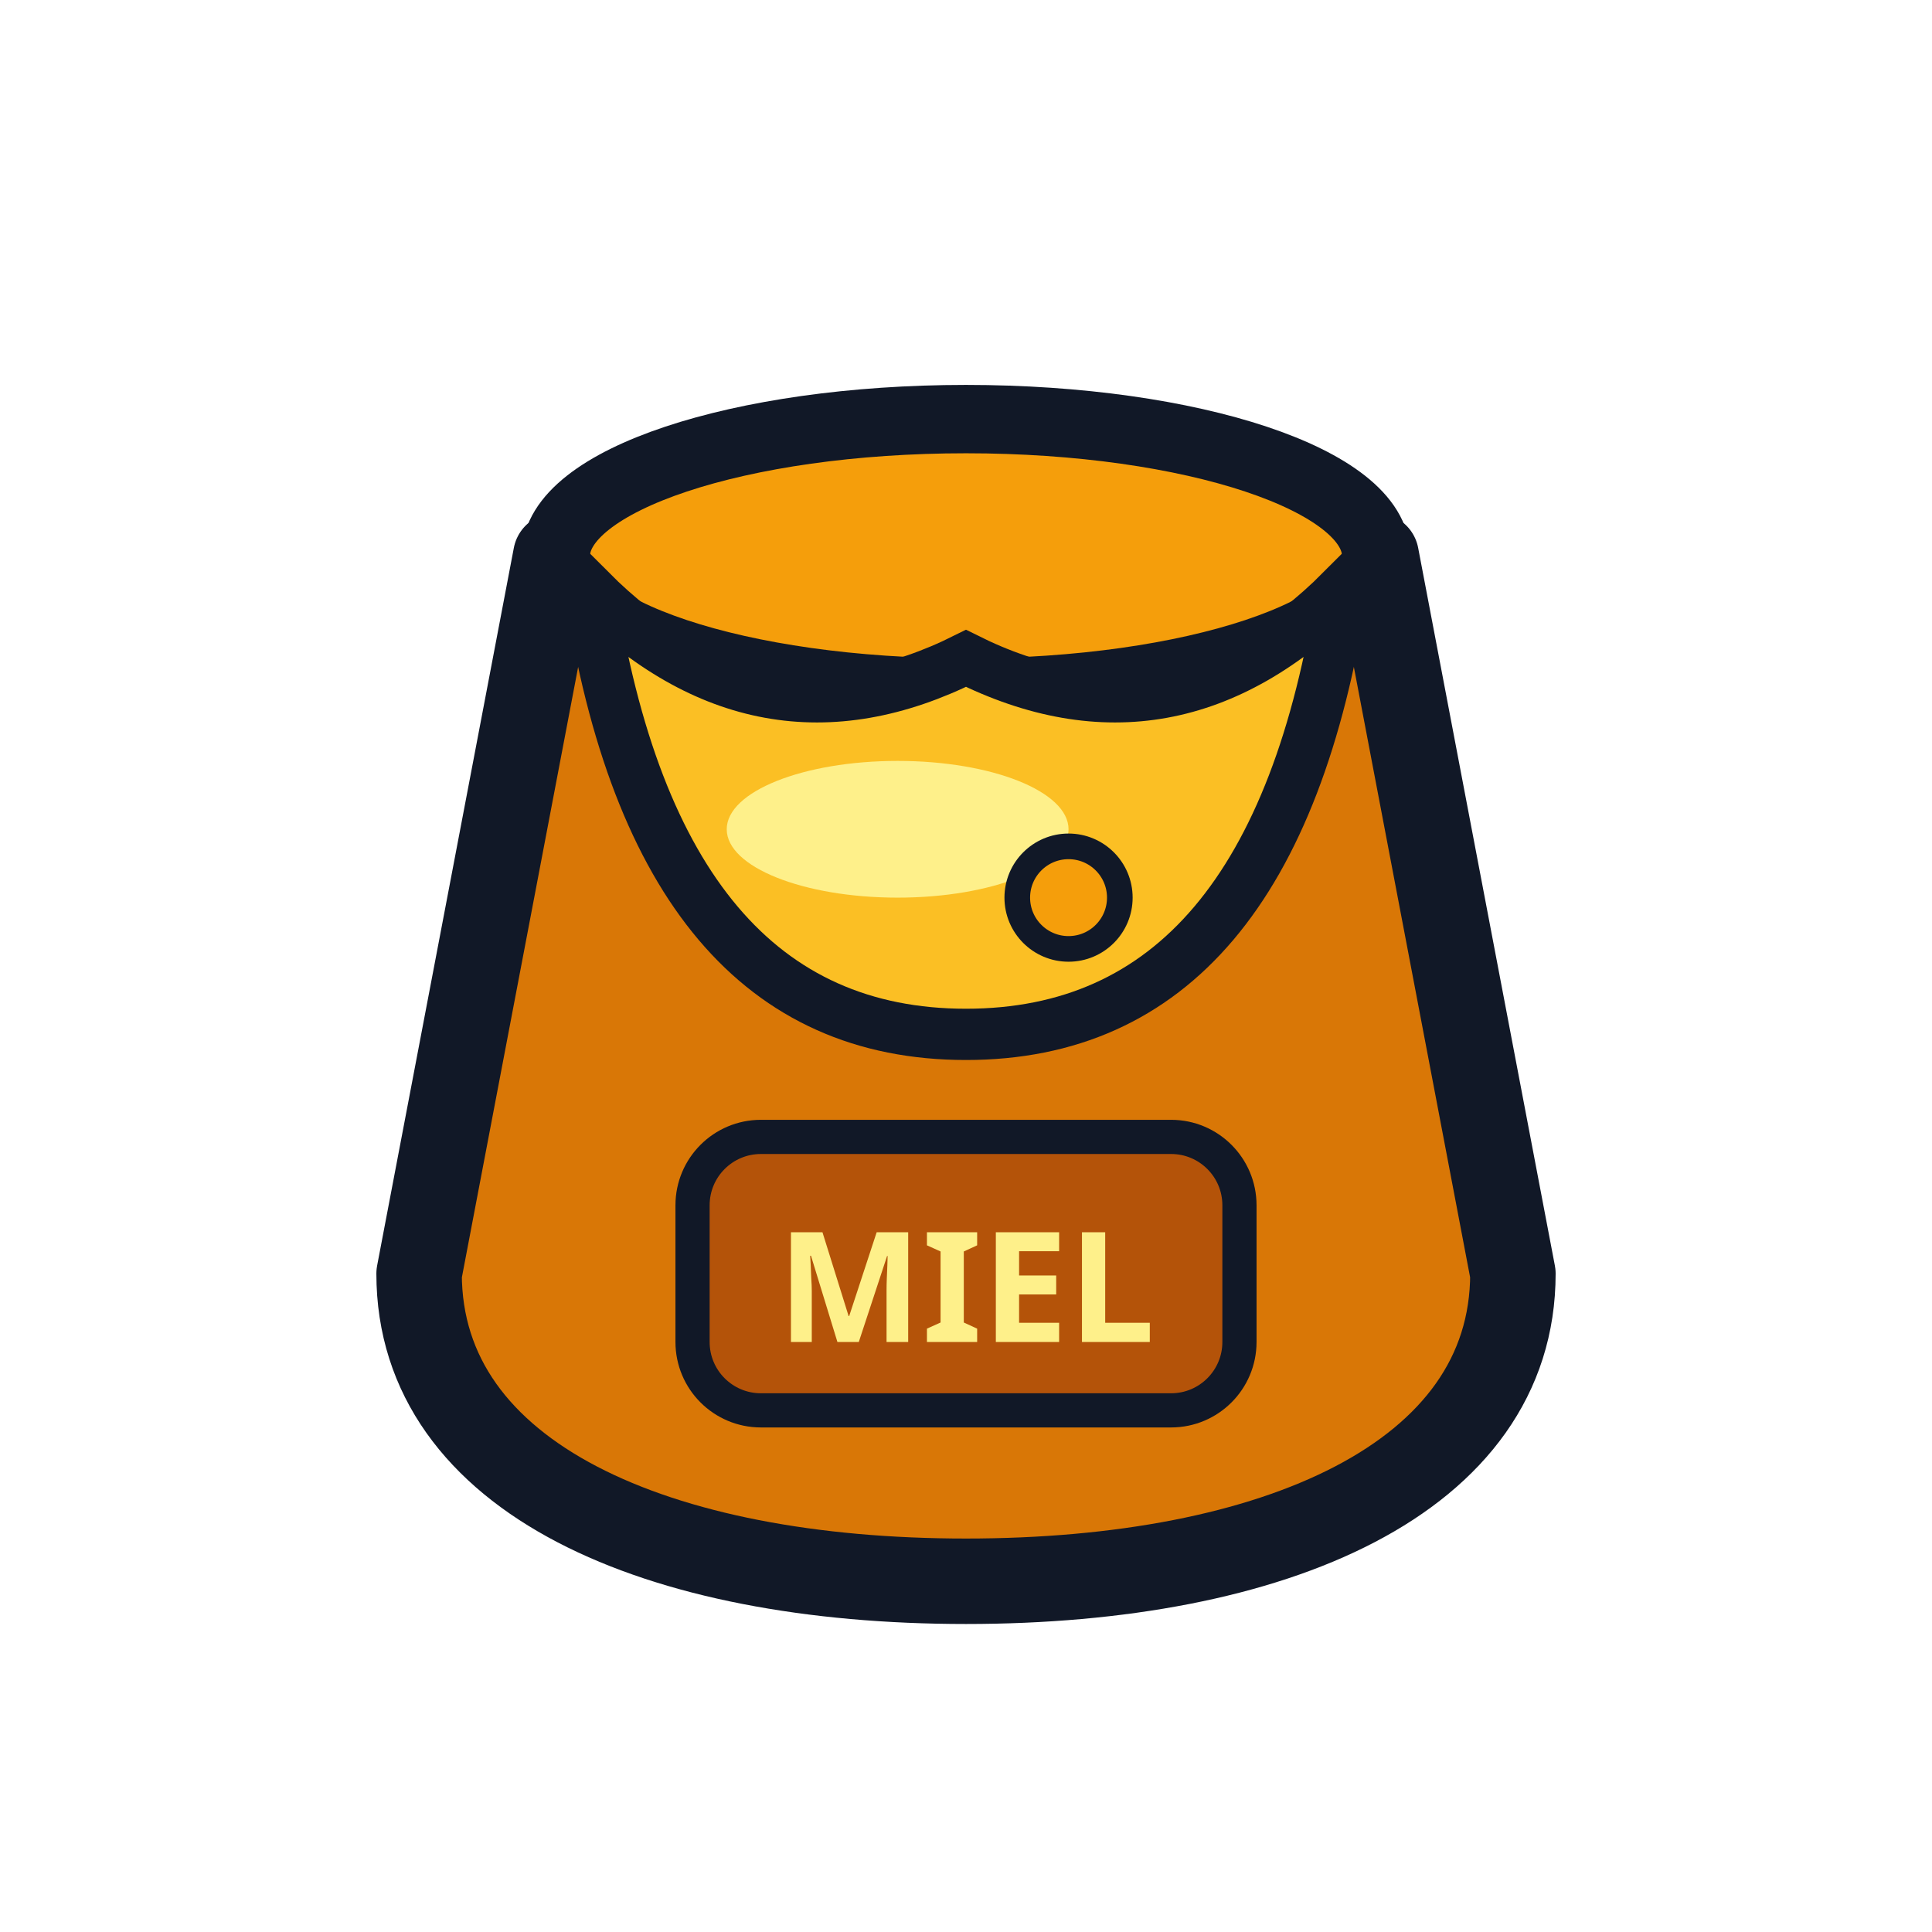
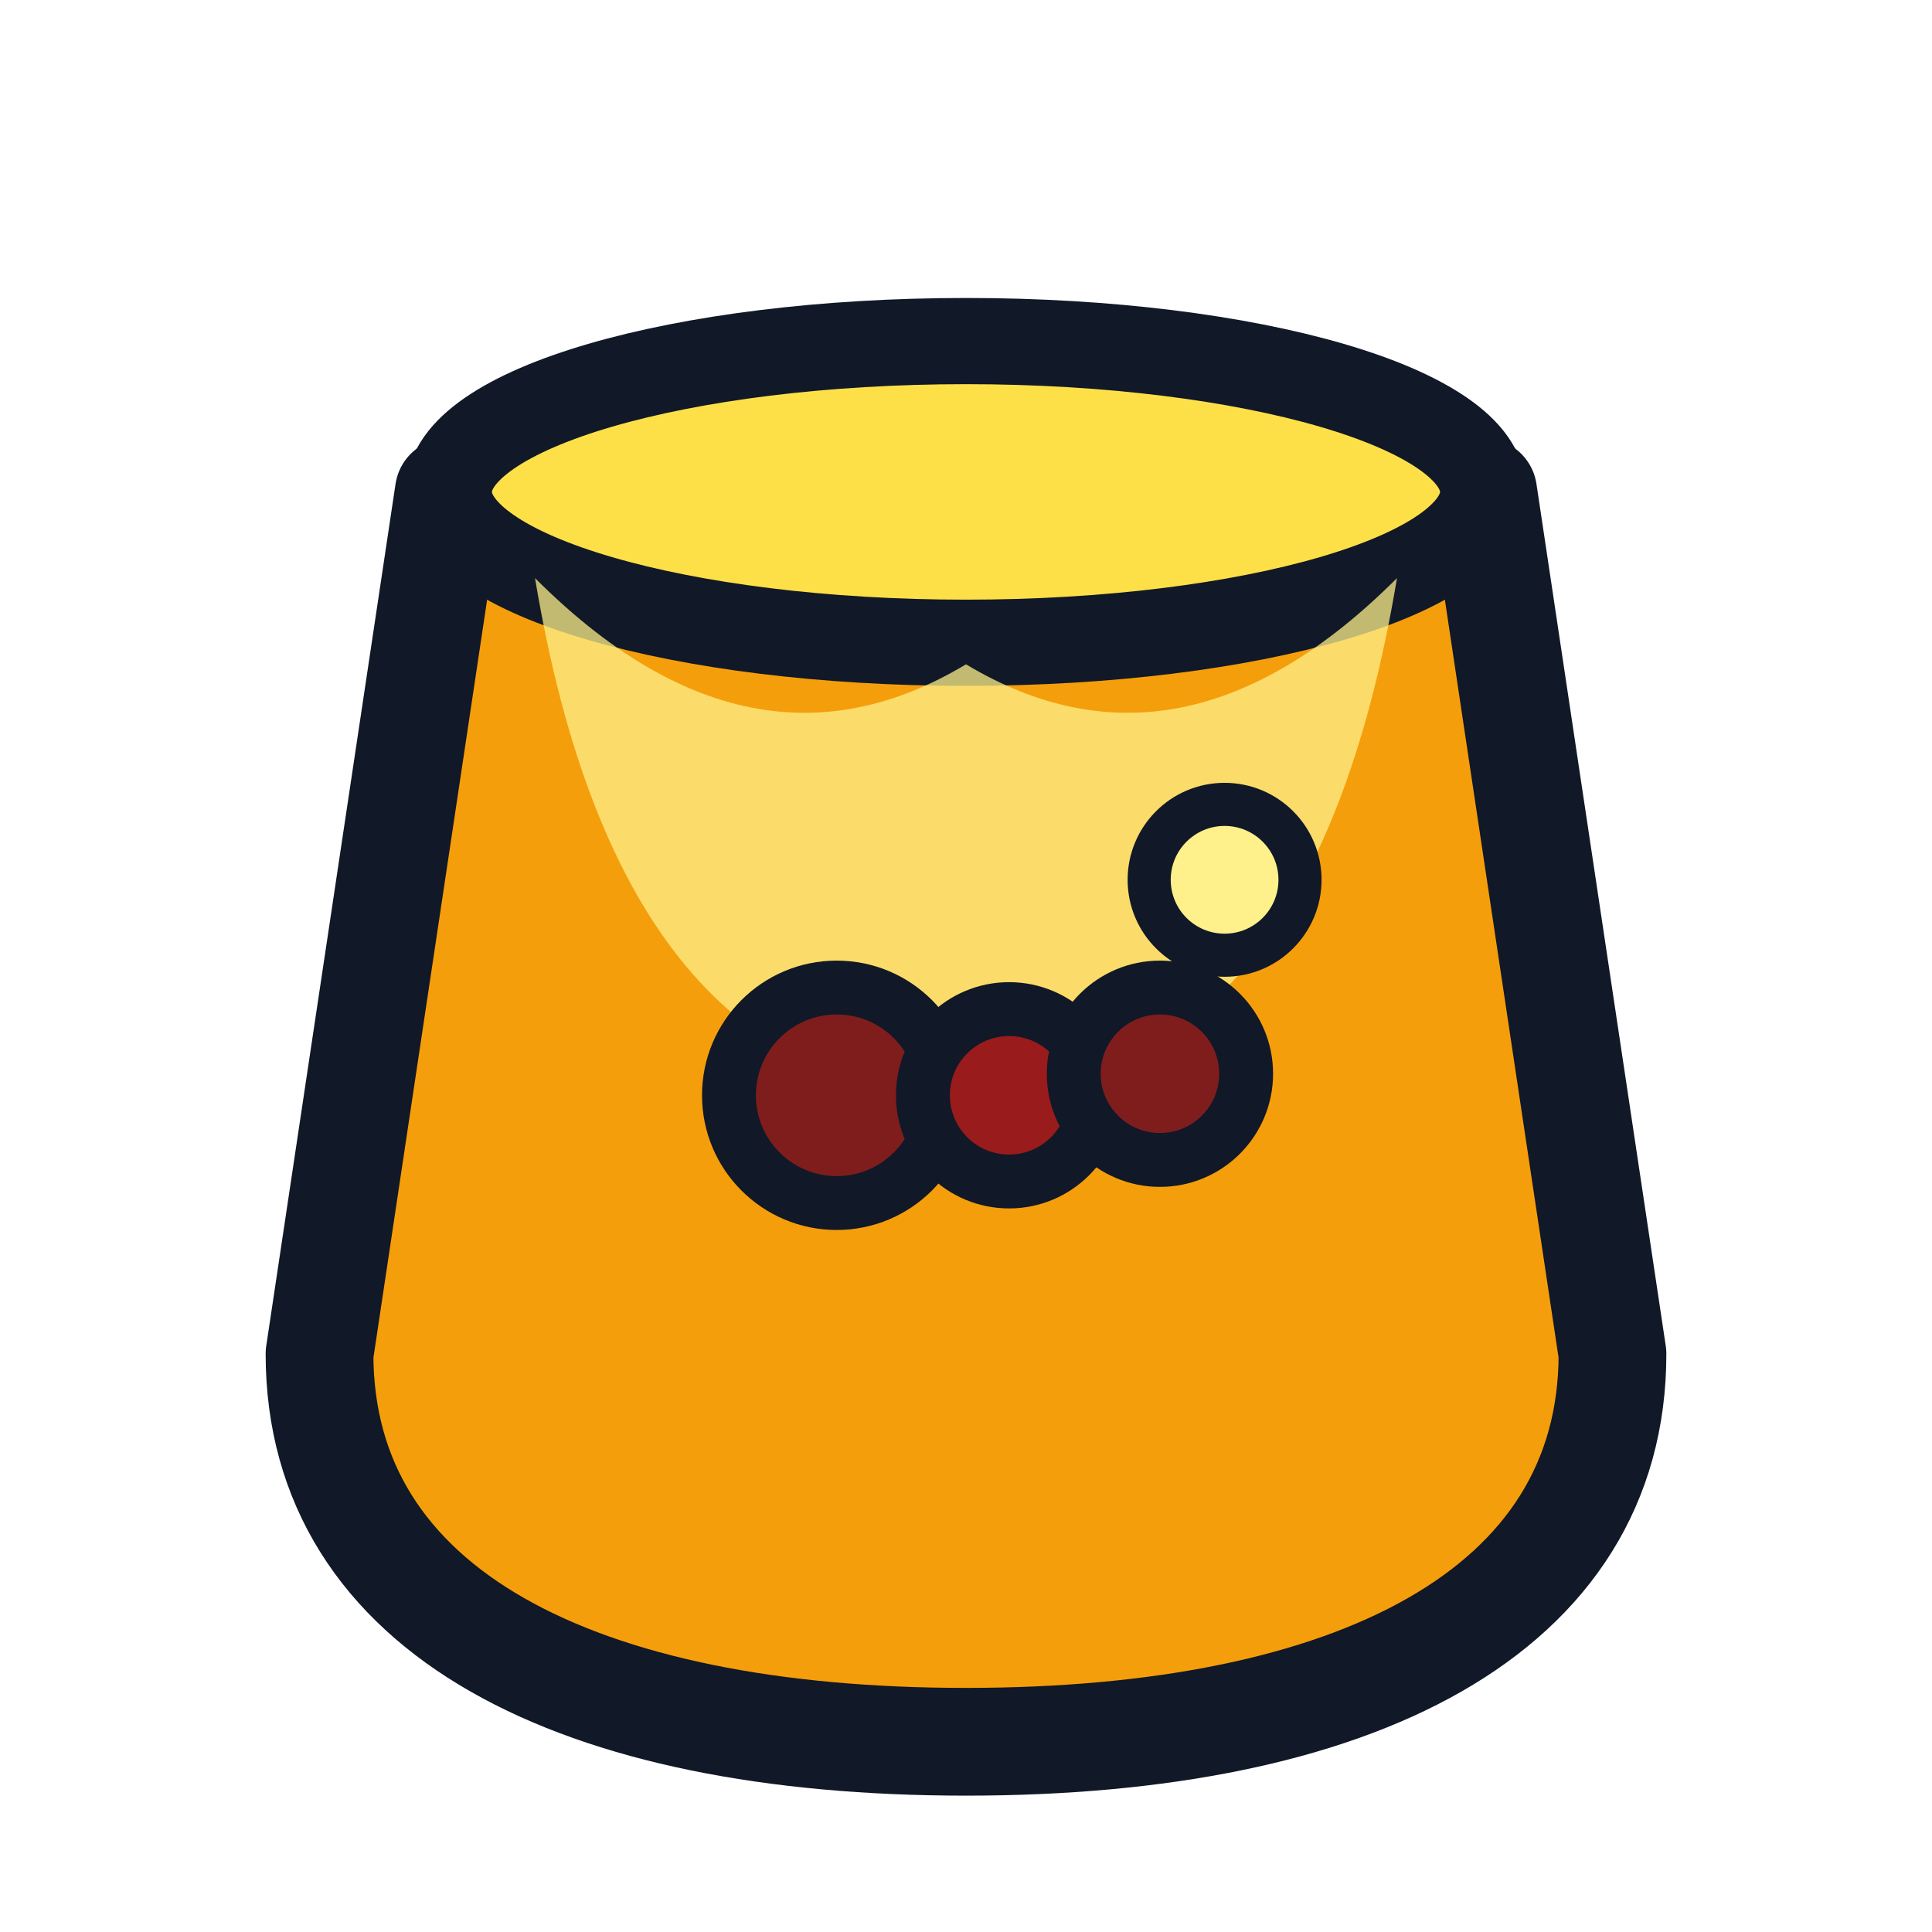
<svg xmlns="http://www.w3.org/2000/svg" width="200" height="200" viewBox="-65 -65 130 130" fill="none">
-   <g transform="scale(1.15)">
-     <path d="M -24 -24 L 24 -24 L 32 18 C 32 30 18 36 0 36 C -18 36 -32 30 -32 18 Z" fill="#D97706" stroke="#111827" stroke-width="5" stroke-linejoin="round" />
-     <ellipse cx="0" cy="-24" rx="24" ry="8" fill="#F59E0B" stroke="#111827" stroke-width="4" />
-     <path d="M -22 -22 Q -12 -12 0 -18 Q 12 -12 22 -22 Q 18 4 0 4 Q -18 4 -22 -22 Z" fill="#FBBF24" stroke="#111827" stroke-width="3" />
-     <ellipse cx="-4" cy="-8" rx="10" ry="4" fill="#FEF08A" />
-     <circle cx="6" cy="-4.00" r="3" fill="#F59E0B" stroke="#111827" stroke-width="1.5" />
-     <rect x="-16" y="10" width="32" height="16" rx="4" fill="#B45309" stroke="#111827" stroke-width="2" />
-     <text x="0" y="22" font-family="system-ui, sans-serif" font-weight="900" font-size="9" fill="#FEF08A" text-anchor="middle">MIEL</text>
+   <g transform="scale(1.45)">
+     <path d="M -24 -22 L 24 -22 L 30 18 C 30 30 18 36 0 36 C -18 36 -30 30 -30 18 Z" fill="#F59E0B" stroke="#111827" stroke-width="5" stroke-linejoin="round" />
+     <ellipse cx="0" cy="-22" rx="24" ry="7" fill="#FDE047" stroke="#111827" stroke-width="4" />
+     <path d="M -20 -18 Q -10 -8 0 -14 Q 10 -8 20 -18 Q 16 6 0 6 Q -16 6 -20 -18 Z" fill="#FEF08A" opacity="0.75" />
+     <g transform="translate(0, 6.00)">
+       <circle cx="-6" cy="0" r="5" fill="#7F1D1D" stroke="#111827" stroke-width="2.5" />
+       <circle cx="2" cy="0" r="4" fill="#991B1B" stroke="#111827" stroke-width="2.5" />
+       <circle cx="9" cy="-1" r="4" fill="#7F1D1D" stroke="#111827" stroke-width="2.5" />
+     </g>
+     <circle cx="12" cy="-4.00" r="3.5" fill="#FEF08A" stroke="#111827" stroke-width="2" />
  </g>
</svg>
